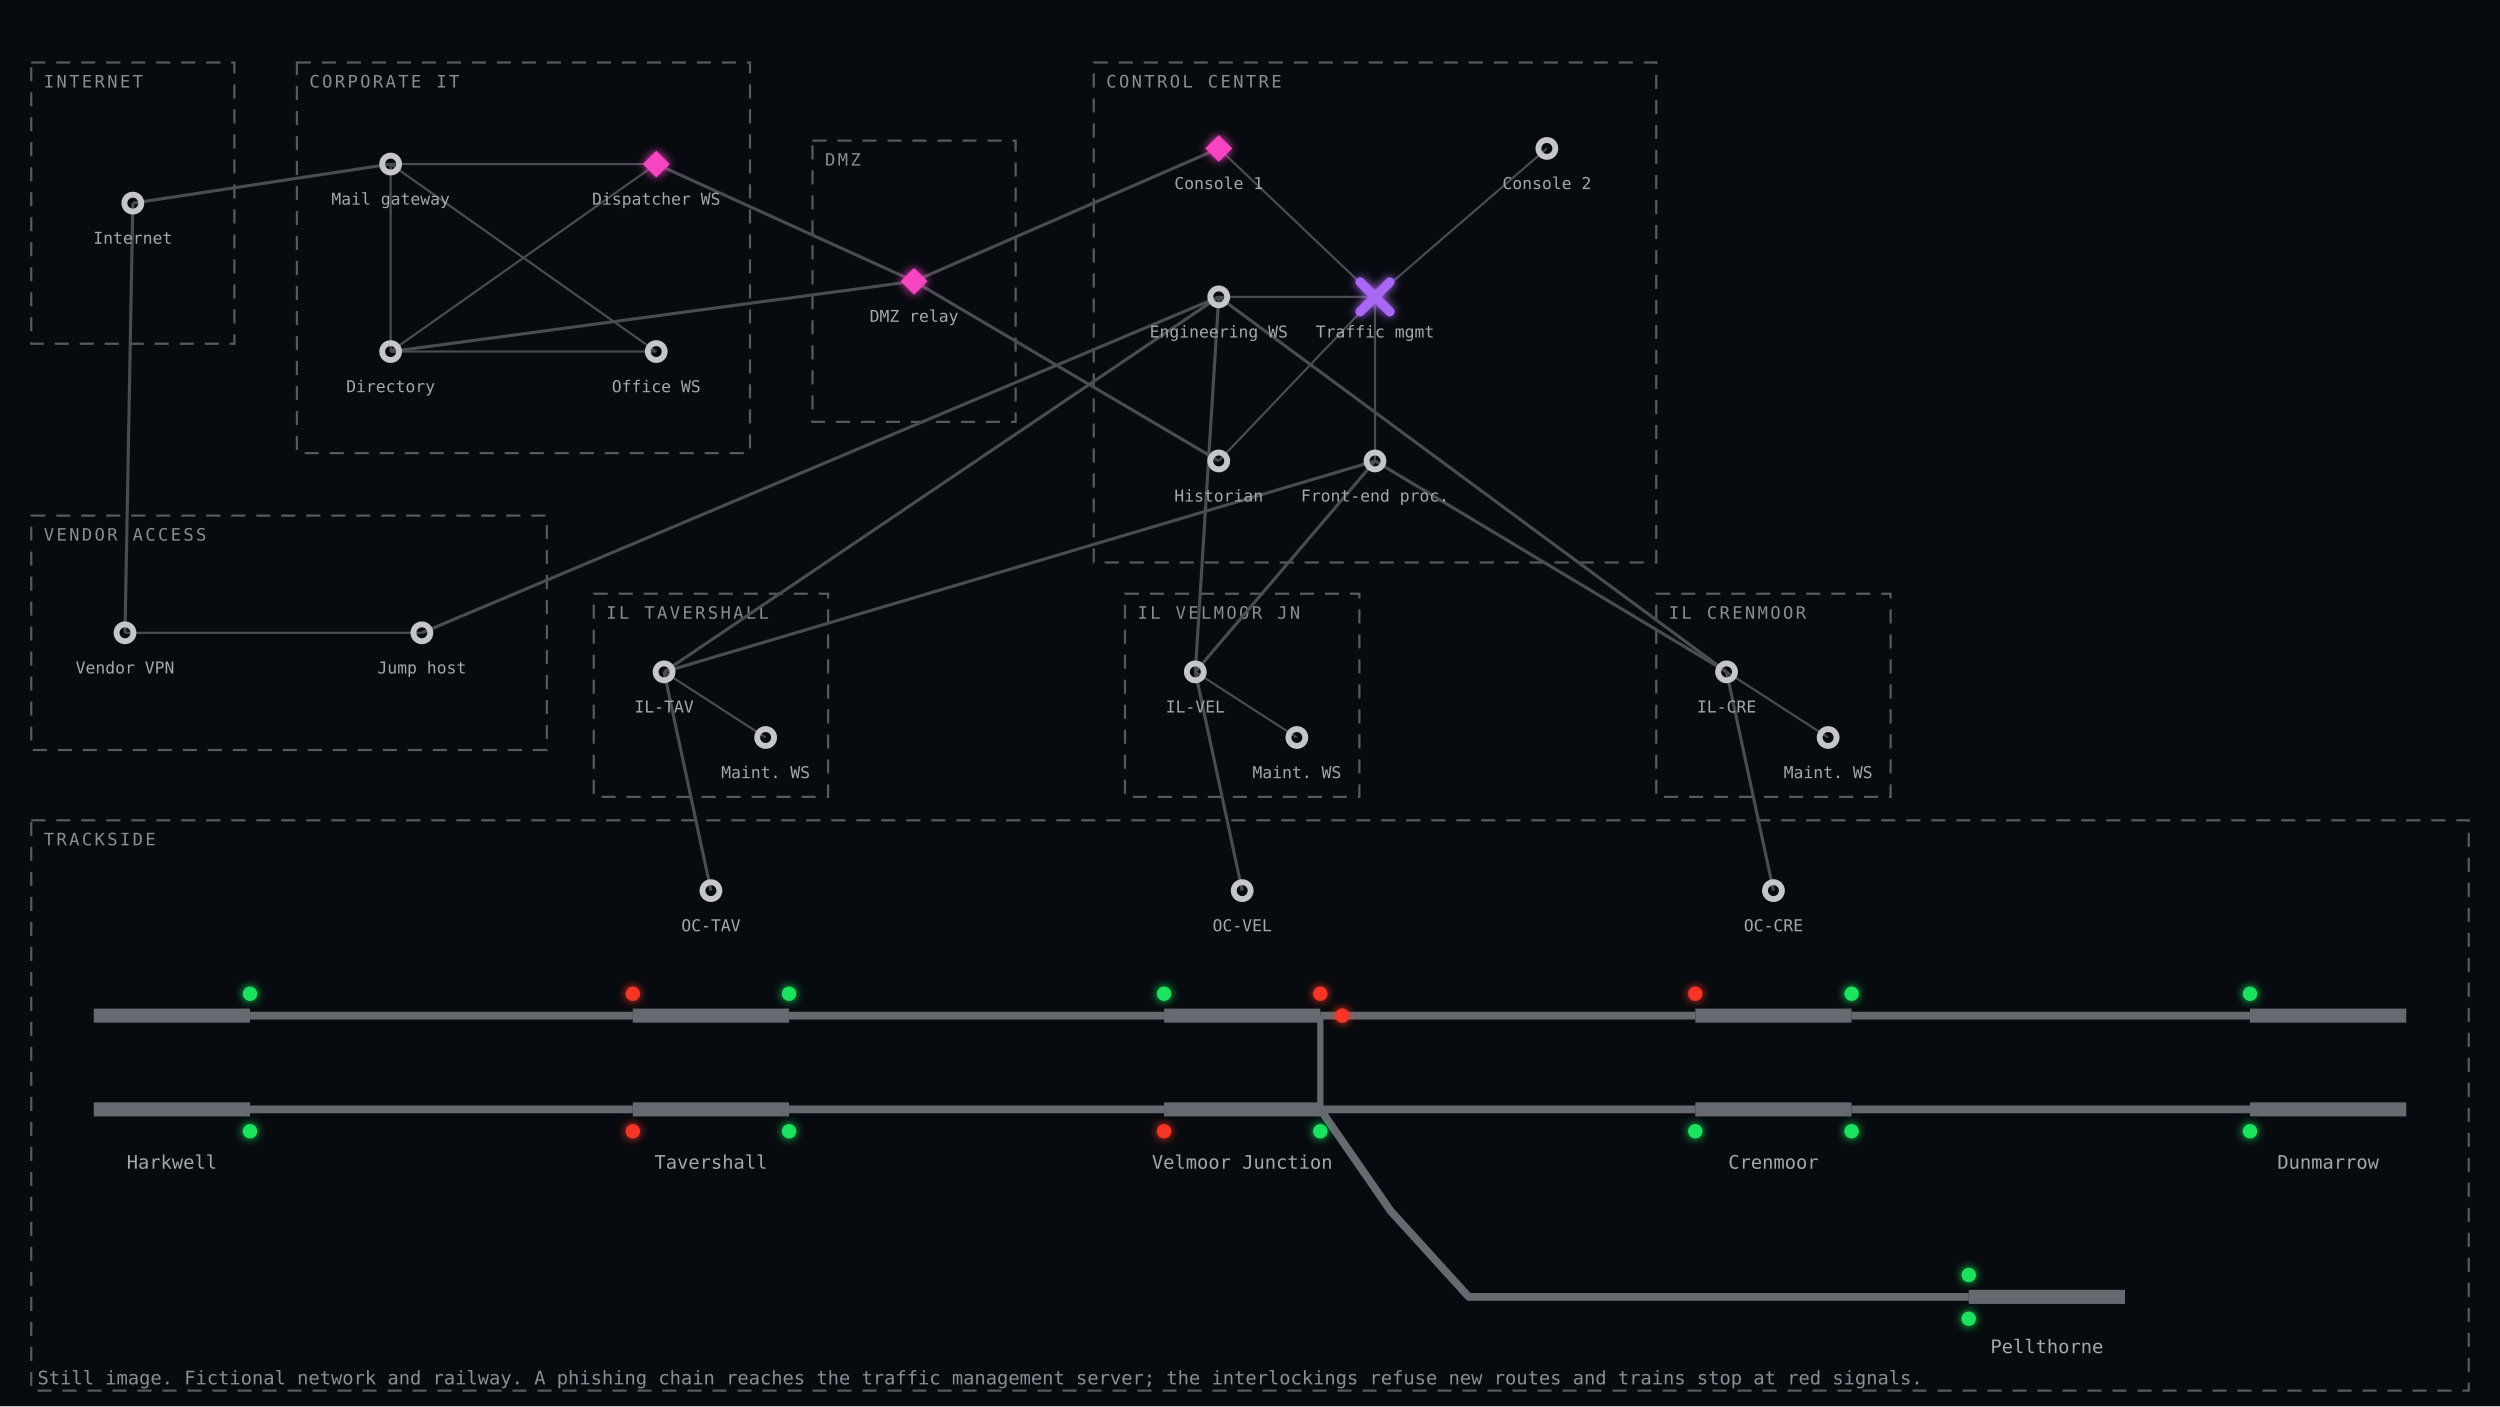
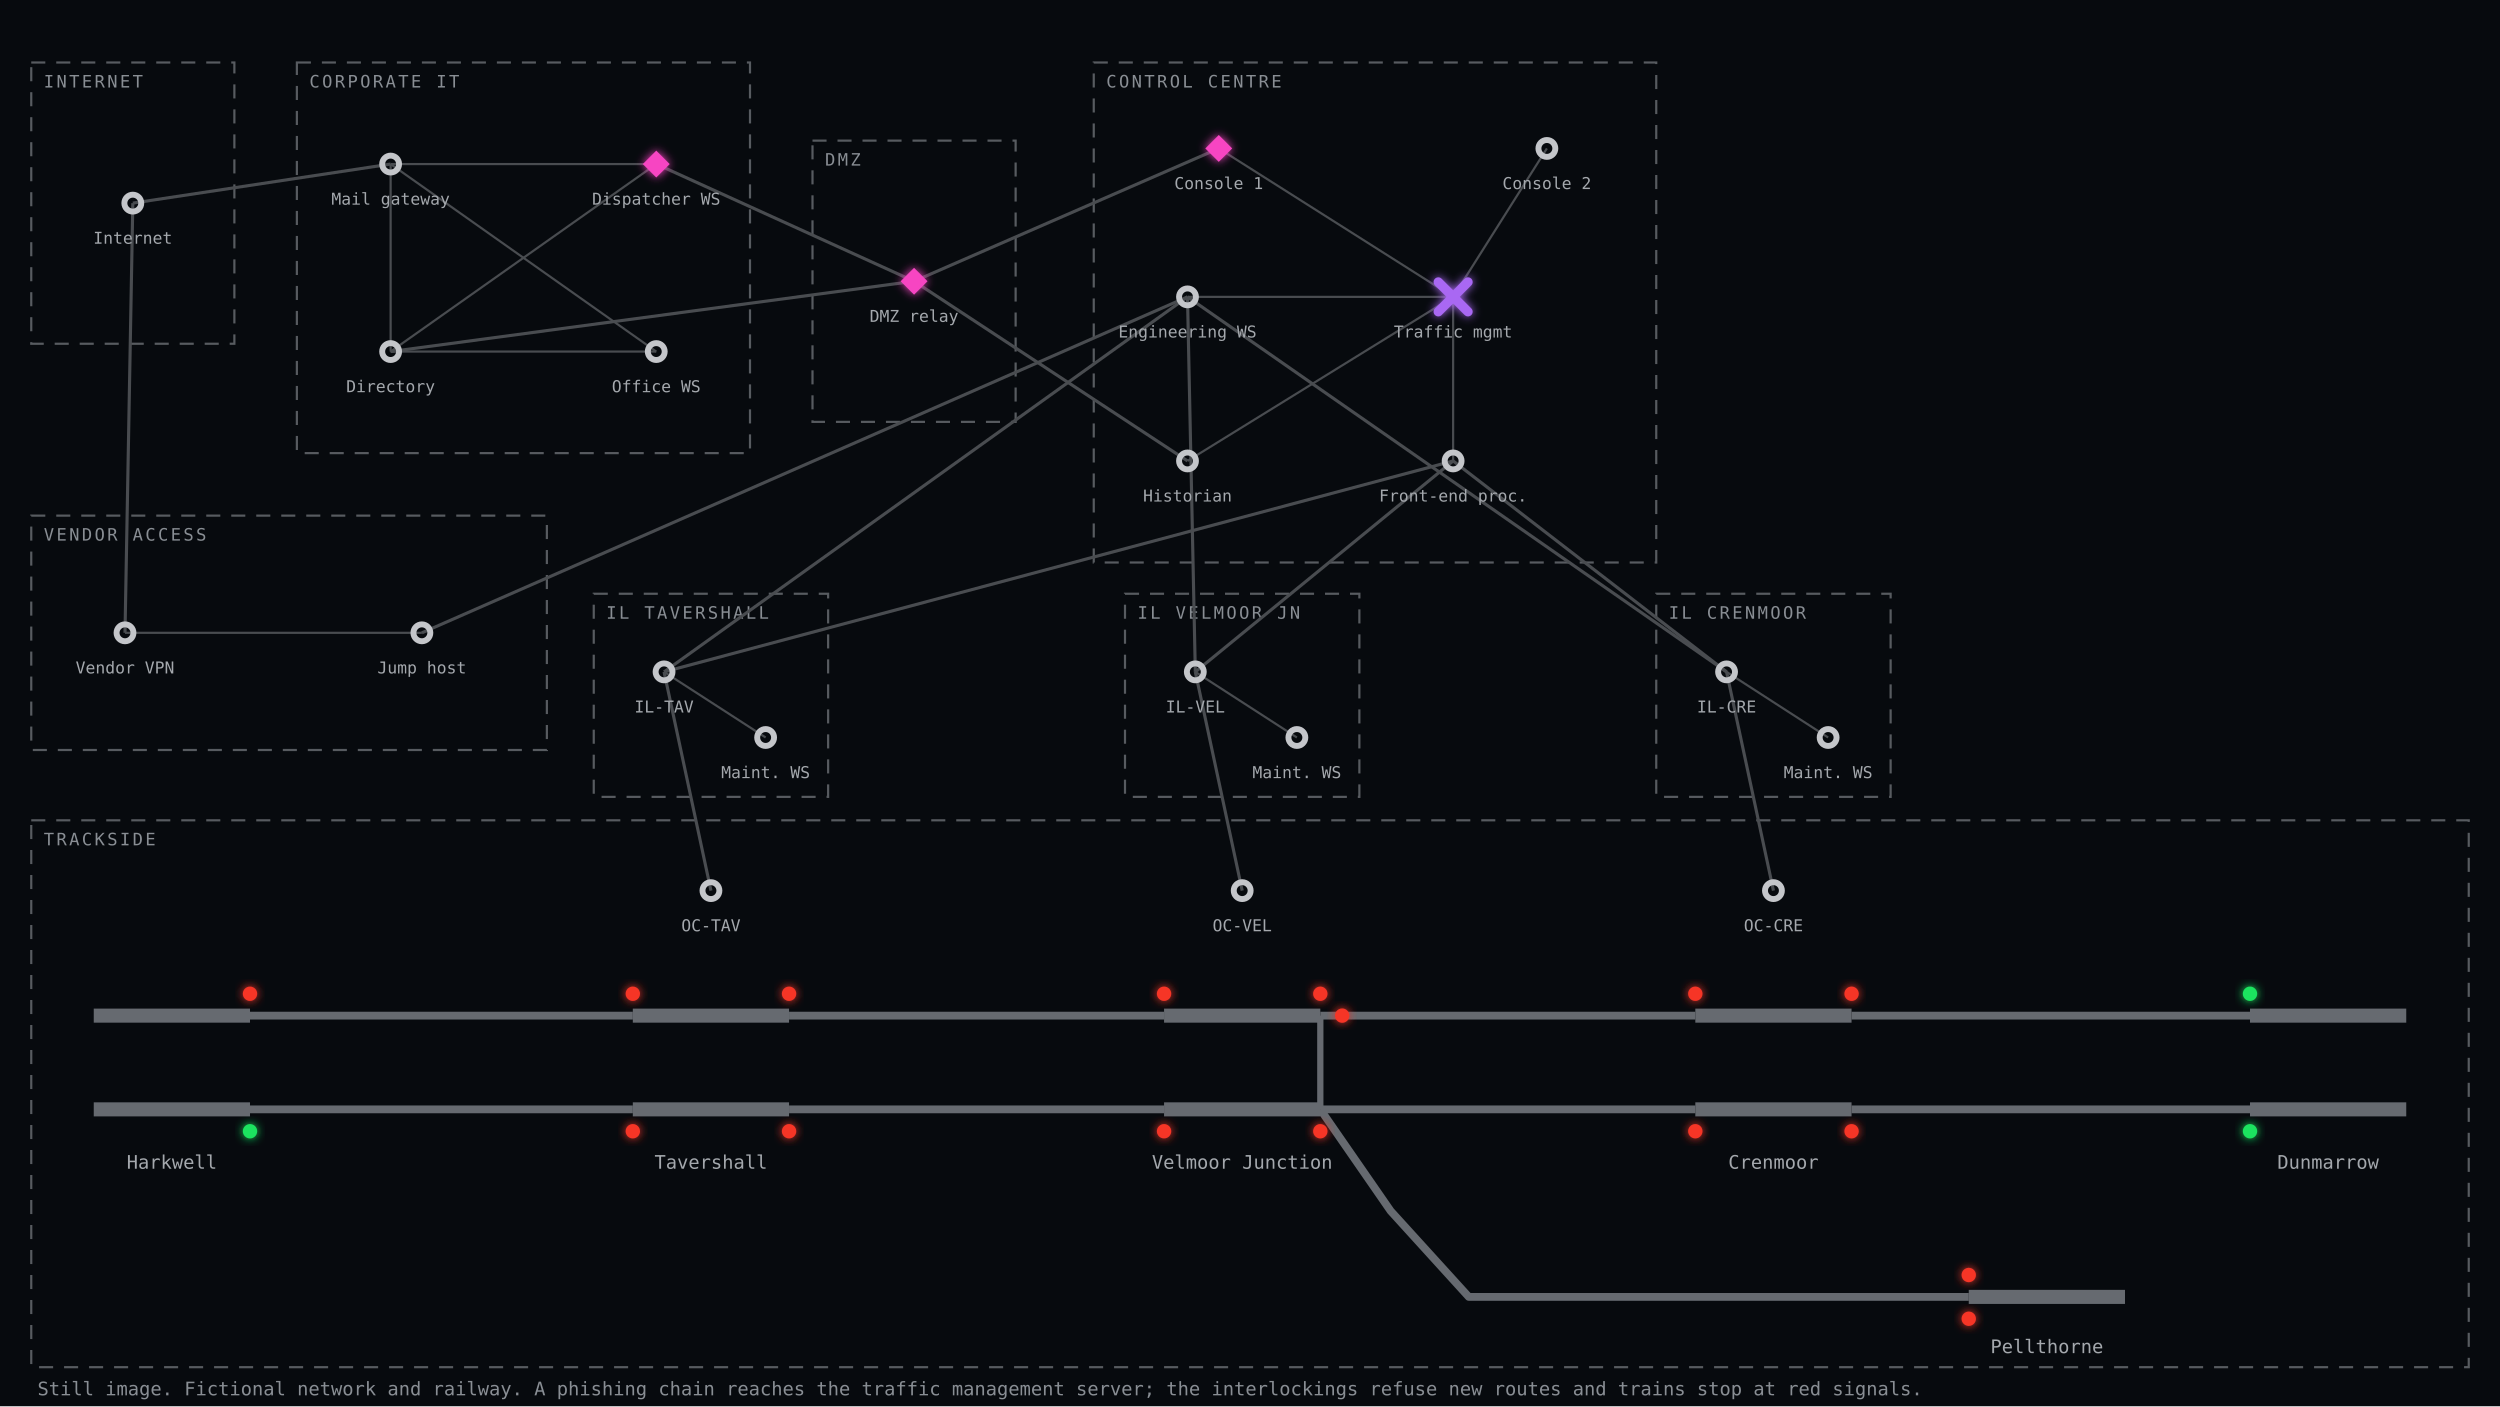
<svg xmlns="http://www.w3.org/2000/svg" viewBox="0 0 1600 900" width="1600" height="900" role="img">
  <defs>
    <filter id="glow" x="-50%" y="-50%" width="200%" height="200%">
      <feGaussianBlur stdDeviation="3" result="b" />
      <feMerge>
        <feMergeNode in="b" />
        <feMergeNode in="SourceGraphic" />
      </feMerge>
    </filter>
  </defs>
  <rect width="1600" height="900" fill="rgb(7 10 14)" />
  <rect x="20" y="40" width="130" height="180" fill="none" stroke="rgb(87 91 96)" stroke-width="1.4" stroke-dasharray="9 7" />
  <text x="28" y="56" fill="rgb(137 142 148)" font-family="monospace" font-size="11" letter-spacing="1.5">INTERNET</text>
  <rect x="190" y="40" width="290" height="250" fill="none" stroke="rgb(87 91 96)" stroke-width="1.4" stroke-dasharray="9 7" />
  <text x="198" y="56" fill="rgb(137 142 148)" font-family="monospace" font-size="11" letter-spacing="1.5">CORPORATE IT</text>
  <rect x="20" y="330" width="330" height="150" fill="none" stroke="rgb(87 91 96)" stroke-width="1.4" stroke-dasharray="9 7" />
  <text x="28" y="346" fill="rgb(137 142 148)" font-family="monospace" font-size="11" letter-spacing="1.5">VENDOR ACCESS</text>
  <rect x="520" y="90" width="130" height="180" fill="none" stroke="rgb(87 91 96)" stroke-width="1.4" stroke-dasharray="9 7" />
  <text x="528" y="106" fill="rgb(137 142 148)" font-family="monospace" font-size="11" letter-spacing="1.5">DMZ</text>
  <rect x="700" y="40" width="360" height="320" fill="none" stroke="rgb(87 91 96)" stroke-width="1.4" stroke-dasharray="9 7" />
  <text x="708" y="56" fill="rgb(137 142 148)" font-family="monospace" font-size="11" letter-spacing="1.5">CONTROL CENTRE</text>
  <rect x="380" y="380" width="150" height="130" fill="none" stroke="rgb(87 91 96)" stroke-width="1.4" stroke-dasharray="9 7" />
  <text x="388" y="396" fill="rgb(137 142 148)" font-family="monospace" font-size="11" letter-spacing="1.5">IL TAVERSHALL</text>
  <rect x="720" y="380" width="150" height="130" fill="none" stroke="rgb(87 91 96)" stroke-width="1.4" stroke-dasharray="9 7" />
  <text x="728" y="396" fill="rgb(137 142 148)" font-family="monospace" font-size="11" letter-spacing="1.5">IL VELMOOR JN</text>
  <rect x="1060" y="380" width="150" height="130" fill="none" stroke="rgb(87 91 96)" stroke-width="1.4" stroke-dasharray="9 7" />
  <text x="1068" y="396" fill="rgb(137 142 148)" font-family="monospace" font-size="11" letter-spacing="1.5">IL CRENMOOR</text>
-   <rect x="20" y="525" width="1560" height="365" fill="none" stroke="rgb(87 91 96)" stroke-width="1.4" stroke-dasharray="9 7" />
+   <rect x="20" y="525" width="1560" height="350" fill="none" stroke="rgb(87 91 96)" stroke-width="1.4" stroke-dasharray="9 7" />
  <text x="28" y="541" fill="rgb(137 142 148)" font-family="monospace" font-size="11" letter-spacing="1.5">TRACKSIDE</text>
  <line x1="250" y1="105" x2="420" y2="105" stroke="rgb(73 76 80)" stroke-width="1.4" />
  <line x1="250" y1="105" x2="420" y2="225" stroke="rgb(73 76 80)" stroke-width="1.4" />
  <line x1="250" y1="105" x2="250" y2="225" stroke="rgb(73 76 80)" stroke-width="1.4" />
  <line x1="250" y1="225" x2="420" y2="105" stroke="rgb(73 76 80)" stroke-width="1.4" />
  <line x1="250" y1="225" x2="420" y2="225" stroke="rgb(73 76 80)" stroke-width="1.4" />
  <line x1="80" y1="405" x2="270" y2="405" stroke="rgb(73 76 80)" stroke-width="1.4" />
-   <line x1="880" y1="190" x2="780" y2="95" stroke="rgb(73 76 80)" stroke-width="1.4" />
-   <line x1="880" y1="190" x2="990" y2="95" stroke="rgb(73 76 80)" stroke-width="1.4" />
-   <line x1="880" y1="190" x2="780" y2="295" stroke="rgb(73 76 80)" stroke-width="1.4" />
-   <line x1="880" y1="190" x2="880" y2="295" stroke="rgb(73 76 80)" stroke-width="1.4" />
-   <line x1="880" y1="190" x2="780" y2="190" stroke="rgb(73 76 80)" stroke-width="1.4" />
+   <line x1="930" y1="190" x2="780" y2="95" stroke="rgb(73 76 80)" stroke-width="1.4" />
+   <line x1="930" y1="190" x2="990" y2="95" stroke="rgb(73 76 80)" stroke-width="1.4" />
+   <line x1="930" y1="190" x2="760" y2="295" stroke="rgb(73 76 80)" stroke-width="1.4" />
+   <line x1="930" y1="190" x2="930" y2="295" stroke="rgb(73 76 80)" stroke-width="1.4" />
+   <line x1="930" y1="190" x2="760" y2="190" stroke="rgb(73 76 80)" stroke-width="1.4" />
  <line x1="490" y1="472" x2="425" y2="430" stroke="rgb(73 76 80)" stroke-width="1.4" />
  <line x1="830" y1="472" x2="765" y2="430" stroke="rgb(73 76 80)" stroke-width="1.4" />
  <line x1="1170" y1="472" x2="1105" y2="430" stroke="rgb(73 76 80)" stroke-width="1.4" />
  <line x1="85" y1="130" x2="250" y2="105" stroke="rgb(73 76 80)" stroke-width="2" />
  <line x1="85" y1="130" x2="80" y2="405" stroke="rgb(73 76 80)" stroke-width="2" />
  <line x1="420" y1="105" x2="585" y2="180" stroke="rgb(73 76 80)" stroke-width="2" />
  <line x1="250" y1="225" x2="585" y2="180" stroke="rgb(73 76 80)" stroke-width="2" />
  <line x1="585" y1="180" x2="780" y2="95" stroke="rgb(73 76 80)" stroke-width="2" />
-   <line x1="585" y1="180" x2="780" y2="295" stroke="rgb(73 76 80)" stroke-width="2" />
-   <line x1="270" y1="405" x2="780" y2="190" stroke="rgb(73 76 80)" stroke-width="2" />
-   <line x1="880" y1="295" x2="425" y2="430" stroke="rgb(73 76 80)" stroke-width="2" />
-   <line x1="880" y1="295" x2="765" y2="430" stroke="rgb(73 76 80)" stroke-width="2" />
-   <line x1="880" y1="295" x2="1105" y2="430" stroke="rgb(73 76 80)" stroke-width="2" />
-   <line x1="780" y1="190" x2="425" y2="430" stroke="rgb(73 76 80)" stroke-width="2" />
-   <line x1="780" y1="190" x2="765" y2="430" stroke="rgb(73 76 80)" stroke-width="2" />
-   <line x1="780" y1="190" x2="1105" y2="430" stroke="rgb(73 76 80)" stroke-width="2" />
+   <line x1="585" y1="180" x2="760" y2="295" stroke="rgb(73 76 80)" stroke-width="2" />
+   <line x1="270" y1="405" x2="760" y2="190" stroke="rgb(73 76 80)" stroke-width="2" />
+   <line x1="930" y1="295" x2="425" y2="430" stroke="rgb(73 76 80)" stroke-width="2" />
+   <line x1="930" y1="295" x2="765" y2="430" stroke="rgb(73 76 80)" stroke-width="2" />
+   <line x1="930" y1="295" x2="1105" y2="430" stroke="rgb(73 76 80)" stroke-width="2" />
+   <line x1="760" y1="190" x2="425" y2="430" stroke="rgb(73 76 80)" stroke-width="2" />
+   <line x1="760" y1="190" x2="765" y2="430" stroke="rgb(73 76 80)" stroke-width="2" />
+   <line x1="760" y1="190" x2="1105" y2="430" stroke="rgb(73 76 80)" stroke-width="2" />
  <line x1="425" y1="430" x2="455" y2="570" stroke="rgb(73 76 80)" stroke-width="2" />
  <line x1="765" y1="430" x2="795" y2="570" stroke="rgb(73 76 80)" stroke-width="2" />
  <line x1="1105" y1="430" x2="1135" y2="570" stroke="rgb(73 76 80)" stroke-width="2" />
  <polyline points="60,710 160,710" fill="none" stroke="rgb(102 106 112)" stroke-width="9" stroke-linecap="butt" stroke-linejoin="round" />
  <polyline points="160,710 405,710" fill="none" stroke="rgb(102 106 112)" stroke-width="5" stroke-linecap="butt" stroke-linejoin="round" />
  <polyline points="405,710 505,710" fill="none" stroke="rgb(102 106 112)" stroke-width="9" stroke-linecap="butt" stroke-linejoin="round" />
  <polyline points="505,710 745,710" fill="none" stroke="rgb(102 106 112)" stroke-width="5" stroke-linecap="butt" stroke-linejoin="round" />
  <polyline points="745,710 845,710" fill="none" stroke="rgb(102 106 112)" stroke-width="9" stroke-linecap="butt" stroke-linejoin="round" />
  <polyline points="845,710 1085,710" fill="none" stroke="rgb(102 106 112)" stroke-width="5" stroke-linecap="butt" stroke-linejoin="round" />
  <polyline points="1085,710 1185,710" fill="none" stroke="rgb(102 106 112)" stroke-width="9" stroke-linecap="butt" stroke-linejoin="round" />
  <polyline points="1185,710 1440,710" fill="none" stroke="rgb(102 106 112)" stroke-width="5" stroke-linecap="butt" stroke-linejoin="round" />
  <polyline points="1440,710 1540,710" fill="none" stroke="rgb(102 106 112)" stroke-width="9" stroke-linecap="butt" stroke-linejoin="round" />
  <polyline points="1540,650 1440,650" fill="none" stroke="rgb(102 106 112)" stroke-width="9" stroke-linecap="butt" stroke-linejoin="round" />
  <polyline points="1440,650 1185,650" fill="none" stroke="rgb(102 106 112)" stroke-width="5" stroke-linecap="butt" stroke-linejoin="round" />
  <polyline points="1185,650 1085,650" fill="none" stroke="rgb(102 106 112)" stroke-width="9" stroke-linecap="butt" stroke-linejoin="round" />
  <polyline points="1085,650 845,650" fill="none" stroke="rgb(102 106 112)" stroke-width="5" stroke-linecap="butt" stroke-linejoin="round" />
  <polyline points="845,650 745,650" fill="none" stroke="rgb(102 106 112)" stroke-width="9" stroke-linecap="butt" stroke-linejoin="round" />
  <polyline points="745,650 505,650" fill="none" stroke="rgb(102 106 112)" stroke-width="5" stroke-linecap="butt" stroke-linejoin="round" />
  <polyline points="505,650 405,650" fill="none" stroke="rgb(102 106 112)" stroke-width="9" stroke-linecap="butt" stroke-linejoin="round" />
  <polyline points="405,650 160,650" fill="none" stroke="rgb(102 106 112)" stroke-width="5" stroke-linecap="butt" stroke-linejoin="round" />
  <polyline points="160,650 60,650" fill="none" stroke="rgb(102 106 112)" stroke-width="9" stroke-linecap="butt" stroke-linejoin="round" />
  <polyline points="845,710 890,775 940,830 1260,830" fill="none" stroke="rgb(102 106 112)" stroke-width="5" stroke-linecap="butt" stroke-linejoin="round" />
  <polyline points="1260,830 1360,830" fill="none" stroke="rgb(102 106 112)" stroke-width="9" stroke-linecap="butt" stroke-linejoin="round" />
  <polyline points="845,710 845,650" fill="none" stroke="rgb(102 106 112)" stroke-width="4" />
  <line x1="628" y1="710" x2="646" y2="710" stroke="rgb(244 245 245)" stroke-width="7" stroke-linecap="round" filter="url(#glow)" />
  <line x1="998" y1="650" x2="980" y2="650" stroke="rgb(244 245 245)" stroke-width="7" stroke-linecap="round" filter="url(#glow)" />
  <line x1="1165.3" y1="785" x2="1147.3" y2="785" stroke="rgb(244 245 245)" stroke-width="7" stroke-linecap="round" filter="url(#glow)" />
  <circle cx="160" cy="724" r="4.6" fill="rgb(28 227 94)" filter="url(#glow)" />
  <circle cx="405" cy="724" r="4.6" fill="rgb(246 53 40)" filter="url(#glow)" />
-   <circle cx="505" cy="724" r="4.6" fill="rgb(28 227 94)" filter="url(#glow)" />
+   <circle cx="505" cy="724" r="4.6" fill="rgb(246 53 40)" filter="url(#glow)" />
  <circle cx="745" cy="724" r="4.6" fill="rgb(246 53 40)" filter="url(#glow)" />
-   <circle cx="845" cy="724" r="4.6" fill="rgb(28 227 94)" filter="url(#glow)" />
-   <circle cx="1085" cy="724" r="4.6" fill="rgb(28 227 94)" filter="url(#glow)" />
-   <circle cx="1185" cy="724" r="4.6" fill="rgb(28 227 94)" filter="url(#glow)" />
+   <circle cx="845" cy="724" r="4.6" fill="rgb(246 53 40)" filter="url(#glow)" />
+   <circle cx="1085" cy="724" r="4.6" fill="rgb(246 53 40)" filter="url(#glow)" />
+   <circle cx="1185" cy="724" r="4.6" fill="rgb(246 53 40)" filter="url(#glow)" />
  <circle cx="1440" cy="724" r="4.6" fill="rgb(28 227 94)" filter="url(#glow)" />
-   <circle cx="1260" cy="844" r="4.6" fill="rgb(28 227 94)" filter="url(#glow)" />
+   <circle cx="1260" cy="844" r="4.6" fill="rgb(246 53 40)" filter="url(#glow)" />
  <circle cx="1440" cy="636" r="4.6" fill="rgb(28 227 94)" filter="url(#glow)" />
-   <circle cx="1185" cy="636" r="4.6" fill="rgb(28 227 94)" filter="url(#glow)" />
+   <circle cx="1185" cy="636" r="4.6" fill="rgb(246 53 40)" filter="url(#glow)" />
  <circle cx="1085" cy="636" r="4.6" fill="rgb(246 53 40)" filter="url(#glow)" />
  <circle cx="845" cy="636" r="4.6" fill="rgb(246 53 40)" filter="url(#glow)" />
-   <circle cx="745" cy="636" r="4.6" fill="rgb(28 227 94)" filter="url(#glow)" />
-   <circle cx="505" cy="636" r="4.6" fill="rgb(28 227 94)" filter="url(#glow)" />
+   <circle cx="745" cy="636" r="4.6" fill="rgb(246 53 40)" filter="url(#glow)" />
+   <circle cx="505" cy="636" r="4.6" fill="rgb(246 53 40)" filter="url(#glow)" />
  <circle cx="405" cy="636" r="4.6" fill="rgb(246 53 40)" filter="url(#glow)" />
-   <circle cx="160" cy="636" r="4.6" fill="rgb(28 227 94)" filter="url(#glow)" />
-   <circle cx="1260" cy="816" r="4.6" fill="rgb(28 227 94)" filter="url(#glow)" />
+   <circle cx="160" cy="636" r="4.6" fill="rgb(246 53 40)" filter="url(#glow)" />
+   <circle cx="1260" cy="816" r="4.6" fill="rgb(246 53 40)" filter="url(#glow)" />
  <circle cx="859" cy="650" r="4.6" fill="rgb(246 53 40)" filter="url(#glow)" />
  <circle cx="85" cy="130" r="5.4" fill="none" stroke="rgb(196 198 202)" stroke-width="3.8" />
  <text x="85" y="156" fill="rgb(164 168 173)" font-family="monospace" font-size="10.5" text-anchor="middle">Internet</text>
  <circle cx="250" cy="105" r="5.4" fill="none" stroke="rgb(196 198 202)" stroke-width="3.8" />
  <text x="250" y="131" fill="rgb(164 168 173)" font-family="monospace" font-size="10.5" text-anchor="middle">Mail gateway</text>
  <polygon points="420,96.4 428.6,105 420,113.6 411.4,105" fill="rgb(247 69 194)" filter="url(#glow)" />
  <text x="420" y="131" fill="rgb(164 168 173)" font-family="monospace" font-size="10.5" text-anchor="middle">Dispatcher WS</text>
  <circle cx="250" cy="225" r="5.4" fill="none" stroke="rgb(196 198 202)" stroke-width="3.8" />
  <text x="250" y="251" fill="rgb(164 168 173)" font-family="monospace" font-size="10.5" text-anchor="middle">Directory</text>
  <circle cx="420" cy="225" r="5.4" fill="none" stroke="rgb(196 198 202)" stroke-width="3.8" />
  <text x="420" y="251" fill="rgb(164 168 173)" font-family="monospace" font-size="10.5" text-anchor="middle">Office WS</text>
  <circle cx="80" cy="405" r="5.4" fill="none" stroke="rgb(196 198 202)" stroke-width="3.8" />
  <text x="80" y="431" fill="rgb(164 168 173)" font-family="monospace" font-size="10.5" text-anchor="middle">Vendor VPN</text>
  <circle cx="270" cy="405" r="5.4" fill="none" stroke="rgb(196 198 202)" stroke-width="3.8" />
  <text x="270" y="431" fill="rgb(164 168 173)" font-family="monospace" font-size="10.5" text-anchor="middle">Jump host</text>
  <polygon points="585,171.4 593.6,180 585,188.6 576.4,180" fill="rgb(247 69 194)" filter="url(#glow)" />
  <text x="585" y="206" fill="rgb(164 168 173)" font-family="monospace" font-size="10.5" text-anchor="middle">DMZ relay</text>
  <polygon points="780,86.4 788.6,95 780,103.6 771.4,95" fill="rgb(247 69 194)" filter="url(#glow)" />
  <text x="780" y="121" fill="rgb(164 168 173)" font-family="monospace" font-size="10.5" text-anchor="middle">Console 1</text>
  <circle cx="990" cy="95" r="5.4" fill="none" stroke="rgb(196 198 202)" stroke-width="3.8" />
  <text x="990" y="121" fill="rgb(164 168 173)" font-family="monospace" font-size="10.5" text-anchor="middle">Console 2</text>
  <g stroke="rgb(169 104 243)" stroke-width="6" stroke-linecap="round" filter="url(#glow)">
-     <line x1="870.5" y1="180.5" x2="889.5" y2="199.5" />
-     <line x1="870.5" y1="199.5" x2="889.5" y2="180.5" />
+     <line x1="920.5" y1="180.5" x2="939.5" y2="199.5" />
+     <line x1="920.5" y1="199.5" x2="939.5" y2="180.5" />
  </g>
-   <text x="880" y="216" fill="rgb(164 168 173)" font-family="monospace" font-size="10.5" text-anchor="middle">Traffic mgmt</text>
-   <circle cx="780" cy="190" r="5.4" fill="none" stroke="rgb(196 198 202)" stroke-width="3.8" />
-   <text x="780" y="216" fill="rgb(164 168 173)" font-family="monospace" font-size="10.5" text-anchor="middle">Engineering WS</text>
-   <circle cx="780" cy="295" r="5.4" fill="none" stroke="rgb(196 198 202)" stroke-width="3.8" />
-   <text x="780" y="321" fill="rgb(164 168 173)" font-family="monospace" font-size="10.5" text-anchor="middle">Historian</text>
-   <circle cx="880" cy="295" r="5.4" fill="none" stroke="rgb(196 198 202)" stroke-width="3.8" />
-   <text x="880" y="321" fill="rgb(164 168 173)" font-family="monospace" font-size="10.5" text-anchor="middle">Front-end proc.</text>
+   <text x="930" y="216" fill="rgb(164 168 173)" font-family="monospace" font-size="10.5" text-anchor="middle">Traffic mgmt</text>
+   <circle cx="760" cy="190" r="5.4" fill="none" stroke="rgb(196 198 202)" stroke-width="3.8" />
+   <text x="760" y="216" fill="rgb(164 168 173)" font-family="monospace" font-size="10.5" text-anchor="middle">Engineering WS</text>
+   <circle cx="760" cy="295" r="5.4" fill="none" stroke="rgb(196 198 202)" stroke-width="3.8" />
+   <text x="760" y="321" fill="rgb(164 168 173)" font-family="monospace" font-size="10.5" text-anchor="middle">Historian</text>
+   <circle cx="930" cy="295" r="5.4" fill="none" stroke="rgb(196 198 202)" stroke-width="3.8" />
+   <text x="930" y="321" fill="rgb(164 168 173)" font-family="monospace" font-size="10.5" text-anchor="middle">Front-end proc.</text>
  <circle cx="425" cy="430" r="5.4" fill="none" stroke="rgb(196 198 202)" stroke-width="3.8" />
  <text x="425" y="456" fill="rgb(164 168 173)" font-family="monospace" font-size="10.5" text-anchor="middle">IL-TAV</text>
  <circle cx="490" cy="472" r="5.4" fill="none" stroke="rgb(196 198 202)" stroke-width="3.8" />
  <text x="490" y="498" fill="rgb(164 168 173)" font-family="monospace" font-size="10.5" text-anchor="middle">Maint. WS</text>
  <circle cx="765" cy="430" r="5.4" fill="none" stroke="rgb(196 198 202)" stroke-width="3.8" />
  <text x="765" y="456" fill="rgb(164 168 173)" font-family="monospace" font-size="10.5" text-anchor="middle">IL-VEL</text>
  <circle cx="830" cy="472" r="5.4" fill="none" stroke="rgb(196 198 202)" stroke-width="3.8" />
  <text x="830" y="498" fill="rgb(164 168 173)" font-family="monospace" font-size="10.5" text-anchor="middle">Maint. WS</text>
  <circle cx="1105" cy="430" r="5.4" fill="none" stroke="rgb(196 198 202)" stroke-width="3.8" />
  <text x="1105" y="456" fill="rgb(164 168 173)" font-family="monospace" font-size="10.5" text-anchor="middle">IL-CRE</text>
  <circle cx="1170" cy="472" r="5.4" fill="none" stroke="rgb(196 198 202)" stroke-width="3.8" />
  <text x="1170" y="498" fill="rgb(164 168 173)" font-family="monospace" font-size="10.5" text-anchor="middle">Maint. WS</text>
  <circle cx="455" cy="570" r="5.4" fill="none" stroke="rgb(196 198 202)" stroke-width="3.8" />
  <text x="455" y="596" fill="rgb(164 168 173)" font-family="monospace" font-size="10.5" text-anchor="middle">OC-TAV</text>
  <circle cx="795" cy="570" r="5.4" fill="none" stroke="rgb(196 198 202)" stroke-width="3.8" />
  <text x="795" y="596" fill="rgb(164 168 173)" font-family="monospace" font-size="10.5" text-anchor="middle">OC-VEL</text>
  <circle cx="1135" cy="570" r="5.4" fill="none" stroke="rgb(196 198 202)" stroke-width="3.8" />
  <text x="1135" y="596" fill="rgb(164 168 173)" font-family="monospace" font-size="10.5" text-anchor="middle">OC-CRE</text>
  <text x="110" y="748" fill="rgb(164 168 173)" font-family="monospace" font-size="12" text-anchor="middle">Harkwell</text>
  <text x="455" y="748" fill="rgb(164 168 173)" font-family="monospace" font-size="12" text-anchor="middle">Tavershall</text>
  <text x="795" y="748" fill="rgb(164 168 173)" font-family="monospace" font-size="12" text-anchor="middle">Velmoor Junction</text>
  <text x="1135" y="748" fill="rgb(164 168 173)" font-family="monospace" font-size="12" text-anchor="middle">Crenmoor</text>
  <text x="1490" y="748" fill="rgb(164 168 173)" font-family="monospace" font-size="12" text-anchor="middle">Dunmarrow</text>
  <text x="1310" y="866" fill="rgb(164 168 173)" font-family="monospace" font-size="12" text-anchor="middle">Pellthorne</text>
-   <text x="24" y="886" fill="rgb(137 142 148)" font-family="monospace" font-size="12">Still image. Fictional network and railway. A phishing chain reaches the traffic management server; the interlockings refuse new routes and trains stop at red signals.</text>
+   <text x="24" y="893" fill="rgb(137 142 148)" font-family="monospace" font-size="12">Still image. Fictional network and railway. A phishing chain reaches the traffic management server; the interlockings refuse new routes and trains stop at red signals.</text>
</svg>
